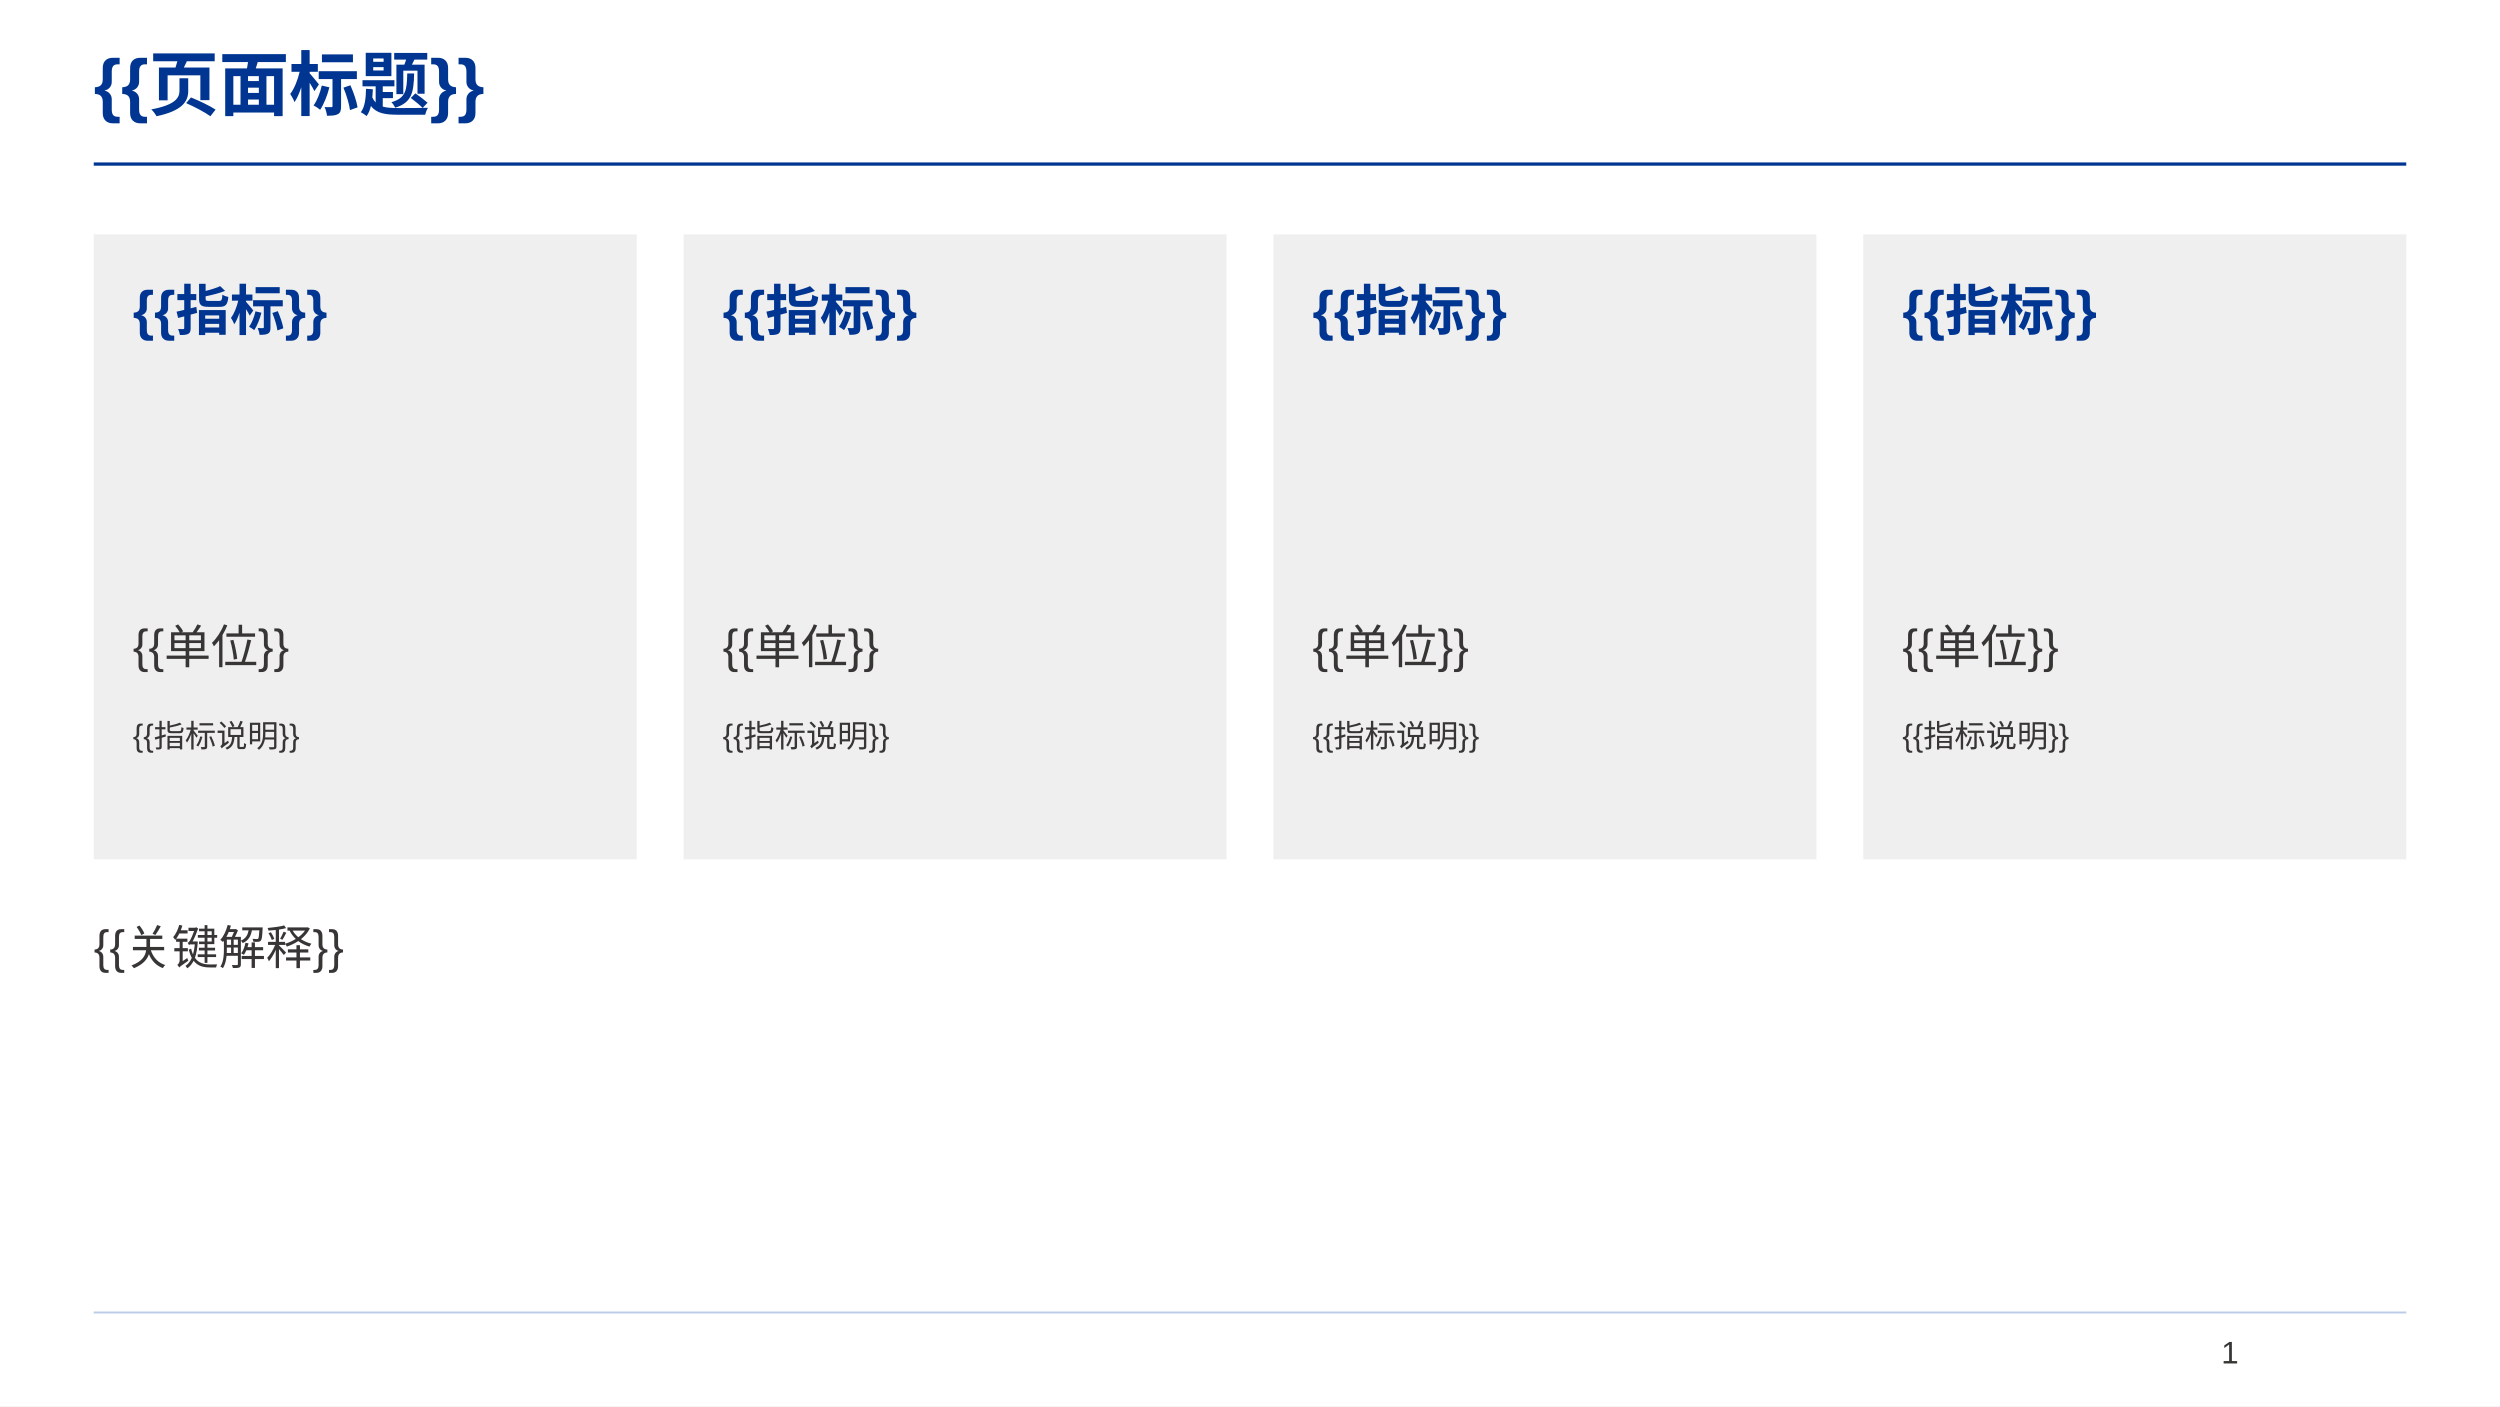
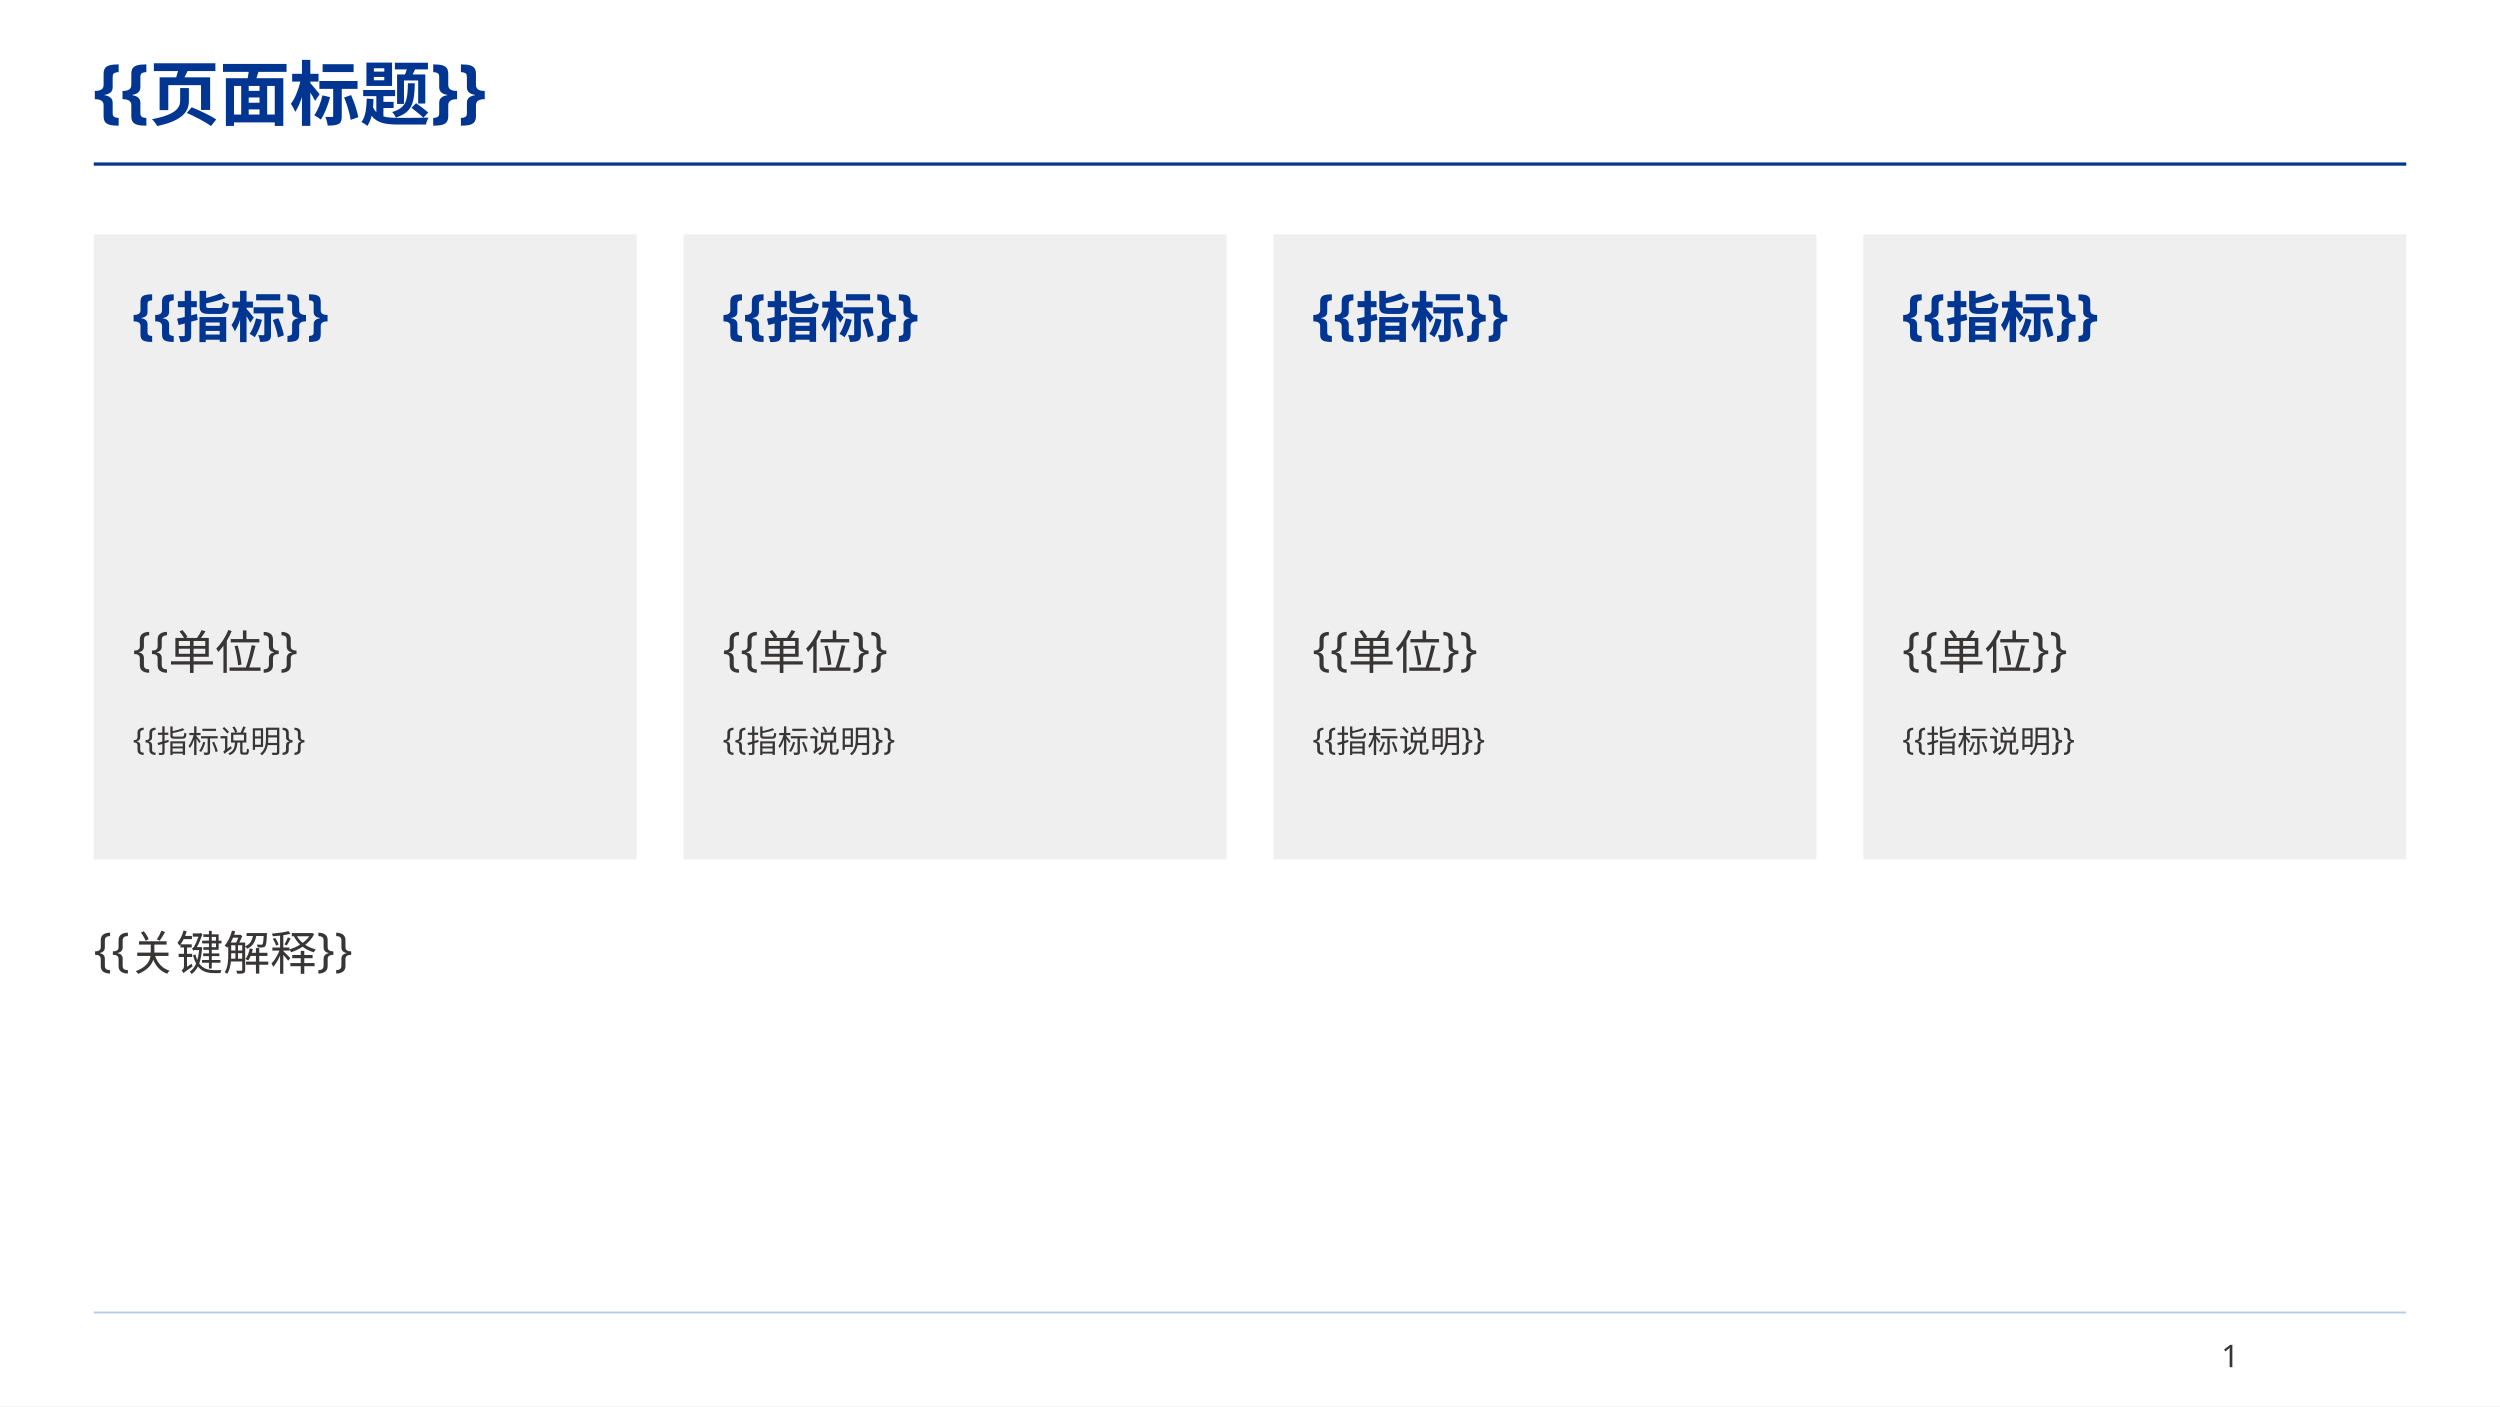
<svg xmlns="http://www.w3.org/2000/svg" width="1280" height="720" viewBox="0 0 1280 720" data-pptx-master="business-blue-white" data-pptx-master-name="Business Blue White" data-pptx-layout="kpi-strip-4" data-pptx-layout-name="kpi-strip-4">
  <rect x="0" y="0" width="1280" height="720" fill="#FFFFFF" id="canvas-background" data-pptx-layer="master" />
  <line x1="48" y1="84" x2="1232" y2="84" stroke="#003591" stroke-width="1.67" id="header-rule" data-pptx-layer="master" />
  <line x1="48" y1="672" x2="1232" y2="672" stroke="#BBCDE5" stroke-width="1" id="footer-rule" data-pptx-layer="master" />
  <rect x="48.0" y="120" width="278.0" height="320" fill="#EFEFEF" rx="0" id="atom-3" data-pptx-layer="layout" />
  <rect x="350.0" y="120" width="278.0" height="320" fill="#EFEFEF" rx="0" id="atom-4" data-pptx-layer="layout" />
  <rect x="652.0" y="120" width="278.0" height="320" fill="#EFEFEF" rx="0" id="atom-5" data-pptx-layer="layout" />
  <rect x="954.0" y="120" width="278.0" height="320" fill="#EFEFEF" rx="0" id="atom-6" data-pptx-layer="layout" />
  <g id="slot-text-title" data-pptx-placeholder="title" data-pptx-idx="0" data-pptx-bounds="48 24 1184 48">
-     <text id="text-title" data-pptx-carrier="true" x="48" y="55.68" font-family="Arial, Microsoft YaHei, Microsoft YaHei" font-size="36" font-weight="700" fill="#003591">
-       <tspan x="48" y="55.68">{{页面标题}}</tspan>
+     <text id="text-title" data-pptx-carrier="true" data-pptx-frame="48 24 1184 48" x="48" y="58.667" font-family="Microsoft YaHei" font-size="36" font-weight="700" fill="#003591" text-anchor="start" data-pptx-text-baseline="metrics-v1" data-htr-text-role="title" data-htr-resolved-style="{&quot;font_family&quot;:&quot;Microsoft YaHei&quot;,&quot;font_size&quot;:36,&quot;weight&quot;:700,&quot;line_height&quot;:1.1,&quot;paragraph_gap&quot;:0,&quot;insets&quot;:[0,0,0,0],&quot;align&quot;:&quot;left&quot;,&quot;vertical_anchor&quot;:&quot;top&quot;,&quot;color&quot;:&quot;primary&quot;}" data-htr-text-insets="0 0 0 0" data-htr-vertical-anchor="t" data-paragraph-line-height="39.6" xml:space="preserve">
+       <tspan x="48" y="58.667">{{页面标题}}</tspan>
    </text>
  </g>
  <g id="slot-text-section_name" data-pptx-placeholder="body" data-pptx-idx="1" data-pptx-bounds="48 684 307.84 24">
-     <text id="text-section_name" data-pptx-carrier="true" x="48" y="698.08" font-family="Arial, Microsoft YaHei, Microsoft YaHei" font-size="16" font-weight="400" fill="#383535">
-       <tspan x="48" y="698.08" />
+     <text id="text-section_name" data-pptx-carrier="true" data-pptx-frame="48 684 307.84 24" x="48" y="700.0" font-family="Microsoft YaHei" font-size="16" font-weight="400" fill="#383535" text-anchor="start" data-pptx-text-baseline="metrics-v1" data-htr-text-role="caption" data-htr-resolved-style="{&quot;font_family&quot;:&quot;Microsoft YaHei&quot;,&quot;font_size&quot;:16,&quot;weight&quot;:400,&quot;line_height&quot;:1.25,&quot;paragraph_gap&quot;:0,&quot;insets&quot;:[0,0,0,0],&quot;align&quot;:&quot;left&quot;,&quot;vertical_anchor&quot;:&quot;top&quot;,&quot;color&quot;:&quot;text&quot;}" data-htr-text-insets="0 0 0 0" data-htr-vertical-anchor="t" data-paragraph-line-height="20.0" xml:space="preserve">
+       <tspan x="48" y="700.0" />
    </text>
  </g>
  <g id="slot-text-source" data-pptx-placeholder="body" data-pptx-idx="2" data-pptx-bounds="379.52 684 734.08 24">
-     <text id="text-source" data-pptx-carrier="true" x="379.52" y="698.08" font-family="Arial, Microsoft YaHei, Microsoft YaHei" font-size="16" font-weight="400" fill="#383535">
-       <tspan x="379.52" y="698.08" />
+     <text id="text-source" data-pptx-carrier="true" data-pptx-frame="379.52 684 734.08 24" x="379.52" y="700.0" font-family="Microsoft YaHei" font-size="16" font-weight="400" fill="#383535" text-anchor="start" data-pptx-text-baseline="metrics-v1" data-htr-text-role="caption" data-htr-resolved-style="{&quot;font_family&quot;:&quot;Microsoft YaHei&quot;,&quot;font_size&quot;:16,&quot;weight&quot;:400,&quot;line_height&quot;:1.25,&quot;paragraph_gap&quot;:0,&quot;insets&quot;:[0,0,0,0],&quot;align&quot;:&quot;left&quot;,&quot;vertical_anchor&quot;:&quot;top&quot;,&quot;color&quot;:&quot;text&quot;}" data-htr-text-insets="0 0 0 0" data-htr-vertical-anchor="t" data-paragraph-line-height="20.0" xml:space="preserve">
+       <tspan x="379.52" y="700.0" />
    </text>
  </g>
  <g id="slot-text-page_number" data-pptx-placeholder="body" data-pptx-idx="3" data-pptx-bounds="1137.28 684 94.72 24">
-     <text id="text-page_number" data-pptx-carrier="true" x="1137.28" y="698.08" font-family="Arial, Microsoft YaHei, Microsoft YaHei" font-size="16" font-weight="400" fill="#383535">
-       <tspan x="1137.28" y="698.08">1</tspan>
+     <text id="text-page_number" data-pptx-carrier="true" data-pptx-frame="1137.28 684 94.72 24" x="1137.28" y="700.0" font-family="Microsoft YaHei" font-size="16" font-weight="400" fill="#383535" text-anchor="start" data-pptx-text-baseline="metrics-v1" data-htr-text-role="caption" data-htr-resolved-style="{&quot;font_family&quot;:&quot;Microsoft YaHei&quot;,&quot;font_size&quot;:16,&quot;weight&quot;:400,&quot;line_height&quot;:1.25,&quot;paragraph_gap&quot;:0,&quot;insets&quot;:[0,0,0,0],&quot;align&quot;:&quot;left&quot;,&quot;vertical_anchor&quot;:&quot;top&quot;,&quot;color&quot;:&quot;text&quot;}" data-htr-text-insets="0 0 0 0" data-htr-vertical-anchor="t" data-paragraph-line-height="20.0" xml:space="preserve">
+       <tspan x="1137.28" y="700.0">1</tspan>
    </text>
  </g>
  <g id="slot-text-metrics-0-label" data-pptx-placeholder="body" data-pptx-idx="4" data-pptx-bounds="68 144 238 66">
-     <text id="text-metrics-0-label" data-pptx-carrier="true" x="68.0" y="168.64" font-family="Arial, Microsoft YaHei, Microsoft YaHei" font-size="28" font-weight="700" fill="#003591">
-       <tspan x="68.0" y="168.64">{{指标}}</tspan>
+     <text id="text-metrics-0-label" data-pptx-carrier="true" data-pptx-frame="68 144 238 66" x="68.0" y="170.667" font-family="Microsoft YaHei" font-size="28" font-weight="700" fill="#003591" text-anchor="start" data-pptx-text-baseline="metrics-v1" data-htr-text-role="heading" data-htr-resolved-style="{&quot;font_family&quot;:&quot;Microsoft YaHei&quot;,&quot;font_size&quot;:28,&quot;weight&quot;:700,&quot;line_height&quot;:1.2,&quot;paragraph_gap&quot;:0,&quot;insets&quot;:[0,0,0,0],&quot;align&quot;:&quot;left&quot;,&quot;vertical_anchor&quot;:&quot;top&quot;,&quot;color&quot;:&quot;primary&quot;}" data-htr-text-insets="0 0 0 0" data-htr-vertical-anchor="t" data-paragraph-line-height="33.6" xml:space="preserve">
+       <tspan x="68.0" y="170.667">{{指标}}</tspan>
    </text>
  </g>
  <g id="slot-text-metrics-0-value" data-pptx-placeholder="body" data-pptx-idx="5" data-pptx-bounds="68 236 238 72">
-     <text id="text-metrics-0-value" data-pptx-carrier="true" x="68.0" y="281.76" font-family="Arial, Microsoft YaHei, Microsoft YaHei" font-size="52" font-weight="700" fill="#003591">
-       <tspan x="68.0" y="281.76" />
+     <text id="text-metrics-0-value" data-pptx-carrier="true" data-pptx-frame="68 236 238 72" x="68.0" y="286.667" font-family="Microsoft YaHei" font-size="52" font-weight="700" fill="#003591" text-anchor="start" data-pptx-text-baseline="metrics-v1" data-htr-text-role="metric" data-htr-resolved-style="{&quot;font_family&quot;:&quot;Microsoft YaHei&quot;,&quot;font_size&quot;:52,&quot;weight&quot;:700,&quot;line_height&quot;:1.1,&quot;paragraph_gap&quot;:0,&quot;insets&quot;:[0,0,0,0],&quot;align&quot;:&quot;left&quot;,&quot;vertical_anchor&quot;:&quot;top&quot;,&quot;color&quot;:&quot;primary&quot;}" data-htr-text-insets="0 0 0 0" data-htr-vertical-anchor="t" data-paragraph-line-height="57.2" xml:space="preserve">
+       <tspan x="68.0" y="286.667" />
    </text>
  </g>
  <g id="slot-text-metrics-0-unit" data-pptx-placeholder="body" data-pptx-idx="6" data-pptx-bounds="68 318 238 34">
-     <text id="text-metrics-0-unit" data-pptx-carrier="true" x="68.0" y="339.12" font-family="Arial, Microsoft YaHei, Microsoft YaHei" font-size="24" font-weight="400" fill="#383535">
-       <tspan x="68.0" y="339.12">{{单位}}</tspan>
+     <text id="text-metrics-0-unit" data-pptx-carrier="true" data-pptx-frame="68 318 238 34" x="68.0" y="340.667" font-family="Microsoft YaHei" font-size="24" font-weight="400" fill="#383535" text-anchor="start" data-pptx-text-baseline="metrics-v1" data-htr-text-role="body" data-htr-resolved-style="{&quot;font_family&quot;:&quot;Microsoft YaHei&quot;,&quot;font_size&quot;:24,&quot;weight&quot;:400,&quot;line_height&quot;:1.35,&quot;paragraph_gap&quot;:0,&quot;insets&quot;:[0,0,0,0],&quot;align&quot;:&quot;left&quot;,&quot;vertical_anchor&quot;:&quot;top&quot;,&quot;color&quot;:&quot;text&quot;}" data-htr-text-insets="0 0 0 0" data-htr-vertical-anchor="t" data-paragraph-line-height="32.400000000000006" xml:space="preserve">
+       <tspan x="68.0" y="340.667">{{单位}}</tspan>
    </text>
  </g>
  <g id="slot-text-metrics-0-note" data-pptx-placeholder="body" data-pptx-idx="7" data-pptx-bounds="68 368 238 56">
-     <text id="text-metrics-0-note" data-pptx-carrier="true" x="68.0" y="382.08" font-family="Arial, Microsoft YaHei, Microsoft YaHei" font-size="16" font-weight="400" fill="#383535">
-       <tspan x="68.0" y="382.08">{{指标说明}}</tspan>
+     <text id="text-metrics-0-note" data-pptx-carrier="true" data-pptx-frame="68 368 238 56" x="68.0" y="384.0" font-family="Microsoft YaHei" font-size="16" font-weight="400" fill="#383535" text-anchor="start" data-pptx-text-baseline="metrics-v1" data-htr-text-role="caption" data-htr-resolved-style="{&quot;font_family&quot;:&quot;Microsoft YaHei&quot;,&quot;font_size&quot;:16,&quot;weight&quot;:400,&quot;line_height&quot;:1.25,&quot;paragraph_gap&quot;:0,&quot;insets&quot;:[0,0,0,0],&quot;align&quot;:&quot;left&quot;,&quot;vertical_anchor&quot;:&quot;top&quot;,&quot;color&quot;:&quot;text&quot;}" data-htr-text-insets="0 0 0 0" data-htr-vertical-anchor="t" data-paragraph-line-height="20.0" xml:space="preserve">
+       <tspan x="68.0" y="384.0">{{指标说明}}</tspan>
    </text>
  </g>
  <g id="slot-text-metrics-1-label" data-pptx-placeholder="body" data-pptx-idx="8" data-pptx-bounds="370 144 238 66">
-     <text id="text-metrics-1-label" data-pptx-carrier="true" x="370.0" y="168.64" font-family="Arial, Microsoft YaHei, Microsoft YaHei" font-size="28" font-weight="700" fill="#003591">
-       <tspan x="370.0" y="168.64">{{指标}}</tspan>
+     <text id="text-metrics-1-label" data-pptx-carrier="true" data-pptx-frame="370 144 238 66" x="370.0" y="170.667" font-family="Microsoft YaHei" font-size="28" font-weight="700" fill="#003591" text-anchor="start" data-pptx-text-baseline="metrics-v1" data-htr-text-role="heading" data-htr-resolved-style="{&quot;font_family&quot;:&quot;Microsoft YaHei&quot;,&quot;font_size&quot;:28,&quot;weight&quot;:700,&quot;line_height&quot;:1.2,&quot;paragraph_gap&quot;:0,&quot;insets&quot;:[0,0,0,0],&quot;align&quot;:&quot;left&quot;,&quot;vertical_anchor&quot;:&quot;top&quot;,&quot;color&quot;:&quot;primary&quot;}" data-htr-text-insets="0 0 0 0" data-htr-vertical-anchor="t" data-paragraph-line-height="33.6" xml:space="preserve">
+       <tspan x="370.0" y="170.667">{{指标}}</tspan>
    </text>
  </g>
  <g id="slot-text-metrics-1-value" data-pptx-placeholder="body" data-pptx-idx="9" data-pptx-bounds="370 236 238 72">
-     <text id="text-metrics-1-value" data-pptx-carrier="true" x="370.0" y="281.76" font-family="Arial, Microsoft YaHei, Microsoft YaHei" font-size="52" font-weight="700" fill="#003591">
-       <tspan x="370.0" y="281.76" />
+     <text id="text-metrics-1-value" data-pptx-carrier="true" data-pptx-frame="370 236 238 72" x="370.0" y="286.667" font-family="Microsoft YaHei" font-size="52" font-weight="700" fill="#003591" text-anchor="start" data-pptx-text-baseline="metrics-v1" data-htr-text-role="metric" data-htr-resolved-style="{&quot;font_family&quot;:&quot;Microsoft YaHei&quot;,&quot;font_size&quot;:52,&quot;weight&quot;:700,&quot;line_height&quot;:1.1,&quot;paragraph_gap&quot;:0,&quot;insets&quot;:[0,0,0,0],&quot;align&quot;:&quot;left&quot;,&quot;vertical_anchor&quot;:&quot;top&quot;,&quot;color&quot;:&quot;primary&quot;}" data-htr-text-insets="0 0 0 0" data-htr-vertical-anchor="t" data-paragraph-line-height="57.2" xml:space="preserve">
+       <tspan x="370.0" y="286.667" />
    </text>
  </g>
  <g id="slot-text-metrics-1-unit" data-pptx-placeholder="body" data-pptx-idx="10" data-pptx-bounds="370 318 238 34">
-     <text id="text-metrics-1-unit" data-pptx-carrier="true" x="370.0" y="339.12" font-family="Arial, Microsoft YaHei, Microsoft YaHei" font-size="24" font-weight="400" fill="#383535">
-       <tspan x="370.0" y="339.12">{{单位}}</tspan>
+     <text id="text-metrics-1-unit" data-pptx-carrier="true" data-pptx-frame="370 318 238 34" x="370.0" y="340.667" font-family="Microsoft YaHei" font-size="24" font-weight="400" fill="#383535" text-anchor="start" data-pptx-text-baseline="metrics-v1" data-htr-text-role="body" data-htr-resolved-style="{&quot;font_family&quot;:&quot;Microsoft YaHei&quot;,&quot;font_size&quot;:24,&quot;weight&quot;:400,&quot;line_height&quot;:1.35,&quot;paragraph_gap&quot;:0,&quot;insets&quot;:[0,0,0,0],&quot;align&quot;:&quot;left&quot;,&quot;vertical_anchor&quot;:&quot;top&quot;,&quot;color&quot;:&quot;text&quot;}" data-htr-text-insets="0 0 0 0" data-htr-vertical-anchor="t" data-paragraph-line-height="32.400000000000006" xml:space="preserve">
+       <tspan x="370.0" y="340.667">{{单位}}</tspan>
    </text>
  </g>
  <g id="slot-text-metrics-1-note" data-pptx-placeholder="body" data-pptx-idx="11" data-pptx-bounds="370 368 238 56">
-     <text id="text-metrics-1-note" data-pptx-carrier="true" x="370.0" y="382.08" font-family="Arial, Microsoft YaHei, Microsoft YaHei" font-size="16" font-weight="400" fill="#383535">
-       <tspan x="370.0" y="382.08">{{指标说明}}</tspan>
+     <text id="text-metrics-1-note" data-pptx-carrier="true" data-pptx-frame="370 368 238 56" x="370.0" y="384.0" font-family="Microsoft YaHei" font-size="16" font-weight="400" fill="#383535" text-anchor="start" data-pptx-text-baseline="metrics-v1" data-htr-text-role="caption" data-htr-resolved-style="{&quot;font_family&quot;:&quot;Microsoft YaHei&quot;,&quot;font_size&quot;:16,&quot;weight&quot;:400,&quot;line_height&quot;:1.25,&quot;paragraph_gap&quot;:0,&quot;insets&quot;:[0,0,0,0],&quot;align&quot;:&quot;left&quot;,&quot;vertical_anchor&quot;:&quot;top&quot;,&quot;color&quot;:&quot;text&quot;}" data-htr-text-insets="0 0 0 0" data-htr-vertical-anchor="t" data-paragraph-line-height="20.0" xml:space="preserve">
+       <tspan x="370.0" y="384.0">{{指标说明}}</tspan>
    </text>
  </g>
  <g id="slot-text-metrics-2-label" data-pptx-placeholder="body" data-pptx-idx="12" data-pptx-bounds="672 144 238 66">
-     <text id="text-metrics-2-label" data-pptx-carrier="true" x="672.0" y="168.64" font-family="Arial, Microsoft YaHei, Microsoft YaHei" font-size="28" font-weight="700" fill="#003591">
-       <tspan x="672.0" y="168.64">{{指标}}</tspan>
+     <text id="text-metrics-2-label" data-pptx-carrier="true" data-pptx-frame="672 144 238 66" x="672.0" y="170.667" font-family="Microsoft YaHei" font-size="28" font-weight="700" fill="#003591" text-anchor="start" data-pptx-text-baseline="metrics-v1" data-htr-text-role="heading" data-htr-resolved-style="{&quot;font_family&quot;:&quot;Microsoft YaHei&quot;,&quot;font_size&quot;:28,&quot;weight&quot;:700,&quot;line_height&quot;:1.2,&quot;paragraph_gap&quot;:0,&quot;insets&quot;:[0,0,0,0],&quot;align&quot;:&quot;left&quot;,&quot;vertical_anchor&quot;:&quot;top&quot;,&quot;color&quot;:&quot;primary&quot;}" data-htr-text-insets="0 0 0 0" data-htr-vertical-anchor="t" data-paragraph-line-height="33.6" xml:space="preserve">
+       <tspan x="672.0" y="170.667">{{指标}}</tspan>
    </text>
  </g>
  <g id="slot-text-metrics-2-value" data-pptx-placeholder="body" data-pptx-idx="13" data-pptx-bounds="672 236 238 72">
-     <text id="text-metrics-2-value" data-pptx-carrier="true" x="672.0" y="281.76" font-family="Arial, Microsoft YaHei, Microsoft YaHei" font-size="52" font-weight="700" fill="#003591">
-       <tspan x="672.0" y="281.76" />
+     <text id="text-metrics-2-value" data-pptx-carrier="true" data-pptx-frame="672 236 238 72" x="672.0" y="286.667" font-family="Microsoft YaHei" font-size="52" font-weight="700" fill="#003591" text-anchor="start" data-pptx-text-baseline="metrics-v1" data-htr-text-role="metric" data-htr-resolved-style="{&quot;font_family&quot;:&quot;Microsoft YaHei&quot;,&quot;font_size&quot;:52,&quot;weight&quot;:700,&quot;line_height&quot;:1.1,&quot;paragraph_gap&quot;:0,&quot;insets&quot;:[0,0,0,0],&quot;align&quot;:&quot;left&quot;,&quot;vertical_anchor&quot;:&quot;top&quot;,&quot;color&quot;:&quot;primary&quot;}" data-htr-text-insets="0 0 0 0" data-htr-vertical-anchor="t" data-paragraph-line-height="57.2" xml:space="preserve">
+       <tspan x="672.0" y="286.667" />
    </text>
  </g>
  <g id="slot-text-metrics-2-unit" data-pptx-placeholder="body" data-pptx-idx="14" data-pptx-bounds="672 318 238 34">
-     <text id="text-metrics-2-unit" data-pptx-carrier="true" x="672.0" y="339.12" font-family="Arial, Microsoft YaHei, Microsoft YaHei" font-size="24" font-weight="400" fill="#383535">
-       <tspan x="672.0" y="339.12">{{单位}}</tspan>
+     <text id="text-metrics-2-unit" data-pptx-carrier="true" data-pptx-frame="672 318 238 34" x="672.0" y="340.667" font-family="Microsoft YaHei" font-size="24" font-weight="400" fill="#383535" text-anchor="start" data-pptx-text-baseline="metrics-v1" data-htr-text-role="body" data-htr-resolved-style="{&quot;font_family&quot;:&quot;Microsoft YaHei&quot;,&quot;font_size&quot;:24,&quot;weight&quot;:400,&quot;line_height&quot;:1.35,&quot;paragraph_gap&quot;:0,&quot;insets&quot;:[0,0,0,0],&quot;align&quot;:&quot;left&quot;,&quot;vertical_anchor&quot;:&quot;top&quot;,&quot;color&quot;:&quot;text&quot;}" data-htr-text-insets="0 0 0 0" data-htr-vertical-anchor="t" data-paragraph-line-height="32.400000000000006" xml:space="preserve">
+       <tspan x="672.0" y="340.667">{{单位}}</tspan>
    </text>
  </g>
  <g id="slot-text-metrics-2-note" data-pptx-placeholder="body" data-pptx-idx="15" data-pptx-bounds="672 368 238 56">
-     <text id="text-metrics-2-note" data-pptx-carrier="true" x="672.0" y="382.08" font-family="Arial, Microsoft YaHei, Microsoft YaHei" font-size="16" font-weight="400" fill="#383535">
-       <tspan x="672.0" y="382.08">{{指标说明}}</tspan>
+     <text id="text-metrics-2-note" data-pptx-carrier="true" data-pptx-frame="672 368 238 56" x="672.0" y="384.0" font-family="Microsoft YaHei" font-size="16" font-weight="400" fill="#383535" text-anchor="start" data-pptx-text-baseline="metrics-v1" data-htr-text-role="caption" data-htr-resolved-style="{&quot;font_family&quot;:&quot;Microsoft YaHei&quot;,&quot;font_size&quot;:16,&quot;weight&quot;:400,&quot;line_height&quot;:1.25,&quot;paragraph_gap&quot;:0,&quot;insets&quot;:[0,0,0,0],&quot;align&quot;:&quot;left&quot;,&quot;vertical_anchor&quot;:&quot;top&quot;,&quot;color&quot;:&quot;text&quot;}" data-htr-text-insets="0 0 0 0" data-htr-vertical-anchor="t" data-paragraph-line-height="20.0" xml:space="preserve">
+       <tspan x="672.0" y="384.0">{{指标说明}}</tspan>
    </text>
  </g>
  <g id="slot-text-metrics-3-label" data-pptx-placeholder="body" data-pptx-idx="16" data-pptx-bounds="974 144 238 66">
-     <text id="text-metrics-3-label" data-pptx-carrier="true" x="974.0" y="168.64" font-family="Arial, Microsoft YaHei, Microsoft YaHei" font-size="28" font-weight="700" fill="#003591">
-       <tspan x="974.0" y="168.64">{{指标}}</tspan>
+     <text id="text-metrics-3-label" data-pptx-carrier="true" data-pptx-frame="974 144 238 66" x="974.0" y="170.667" font-family="Microsoft YaHei" font-size="28" font-weight="700" fill="#003591" text-anchor="start" data-pptx-text-baseline="metrics-v1" data-htr-text-role="heading" data-htr-resolved-style="{&quot;font_family&quot;:&quot;Microsoft YaHei&quot;,&quot;font_size&quot;:28,&quot;weight&quot;:700,&quot;line_height&quot;:1.2,&quot;paragraph_gap&quot;:0,&quot;insets&quot;:[0,0,0,0],&quot;align&quot;:&quot;left&quot;,&quot;vertical_anchor&quot;:&quot;top&quot;,&quot;color&quot;:&quot;primary&quot;}" data-htr-text-insets="0 0 0 0" data-htr-vertical-anchor="t" data-paragraph-line-height="33.6" xml:space="preserve">
+       <tspan x="974.0" y="170.667">{{指标}}</tspan>
    </text>
  </g>
  <g id="slot-text-metrics-3-value" data-pptx-placeholder="body" data-pptx-idx="17" data-pptx-bounds="974 236 238 72">
-     <text id="text-metrics-3-value" data-pptx-carrier="true" x="974.0" y="281.76" font-family="Arial, Microsoft YaHei, Microsoft YaHei" font-size="52" font-weight="700" fill="#003591">
-       <tspan x="974.0" y="281.76" />
+     <text id="text-metrics-3-value" data-pptx-carrier="true" data-pptx-frame="974 236 238 72" x="974.0" y="286.667" font-family="Microsoft YaHei" font-size="52" font-weight="700" fill="#003591" text-anchor="start" data-pptx-text-baseline="metrics-v1" data-htr-text-role="metric" data-htr-resolved-style="{&quot;font_family&quot;:&quot;Microsoft YaHei&quot;,&quot;font_size&quot;:52,&quot;weight&quot;:700,&quot;line_height&quot;:1.1,&quot;paragraph_gap&quot;:0,&quot;insets&quot;:[0,0,0,0],&quot;align&quot;:&quot;left&quot;,&quot;vertical_anchor&quot;:&quot;top&quot;,&quot;color&quot;:&quot;primary&quot;}" data-htr-text-insets="0 0 0 0" data-htr-vertical-anchor="t" data-paragraph-line-height="57.2" xml:space="preserve">
+       <tspan x="974.0" y="286.667" />
    </text>
  </g>
  <g id="slot-text-metrics-3-unit" data-pptx-placeholder="body" data-pptx-idx="18" data-pptx-bounds="974 318 238 34">
-     <text id="text-metrics-3-unit" data-pptx-carrier="true" x="974.0" y="339.12" font-family="Arial, Microsoft YaHei, Microsoft YaHei" font-size="24" font-weight="400" fill="#383535">
-       <tspan x="974.0" y="339.12">{{单位}}</tspan>
+     <text id="text-metrics-3-unit" data-pptx-carrier="true" data-pptx-frame="974 318 238 34" x="974.0" y="340.667" font-family="Microsoft YaHei" font-size="24" font-weight="400" fill="#383535" text-anchor="start" data-pptx-text-baseline="metrics-v1" data-htr-text-role="body" data-htr-resolved-style="{&quot;font_family&quot;:&quot;Microsoft YaHei&quot;,&quot;font_size&quot;:24,&quot;weight&quot;:400,&quot;line_height&quot;:1.35,&quot;paragraph_gap&quot;:0,&quot;insets&quot;:[0,0,0,0],&quot;align&quot;:&quot;left&quot;,&quot;vertical_anchor&quot;:&quot;top&quot;,&quot;color&quot;:&quot;text&quot;}" data-htr-text-insets="0 0 0 0" data-htr-vertical-anchor="t" data-paragraph-line-height="32.400000000000006" xml:space="preserve">
+       <tspan x="974.0" y="340.667">{{单位}}</tspan>
    </text>
  </g>
  <g id="slot-text-metrics-3-note" data-pptx-placeholder="body" data-pptx-idx="19" data-pptx-bounds="974 368 238 56">
-     <text id="text-metrics-3-note" data-pptx-carrier="true" x="974.0" y="382.08" font-family="Arial, Microsoft YaHei, Microsoft YaHei" font-size="16" font-weight="400" fill="#383535">
-       <tspan x="974.0" y="382.08">{{指标说明}}</tspan>
+     <text id="text-metrics-3-note" data-pptx-carrier="true" data-pptx-frame="974 368 238 56" x="974.0" y="384.0" font-family="Microsoft YaHei" font-size="16" font-weight="400" fill="#383535" text-anchor="start" data-pptx-text-baseline="metrics-v1" data-htr-text-role="caption" data-htr-resolved-style="{&quot;font_family&quot;:&quot;Microsoft YaHei&quot;,&quot;font_size&quot;:16,&quot;weight&quot;:400,&quot;line_height&quot;:1.25,&quot;paragraph_gap&quot;:0,&quot;insets&quot;:[0,0,0,0],&quot;align&quot;:&quot;left&quot;,&quot;vertical_anchor&quot;:&quot;top&quot;,&quot;color&quot;:&quot;text&quot;}" data-htr-text-insets="0 0 0 0" data-htr-vertical-anchor="t" data-paragraph-line-height="20.0" xml:space="preserve">
+       <tspan x="974.0" y="384.0">{{指标说明}}</tspan>
    </text>
  </g>
  <g id="slot-text-summary" data-pptx-placeholder="body" data-pptx-idx="20" data-pptx-bounds="48 472 1184 176">
-     <text id="text-summary" data-pptx-carrier="true" x="48" y="493.12" font-family="Arial, Microsoft YaHei, Microsoft YaHei" font-size="24" font-weight="400" fill="#383535">
-       <tspan x="48" y="493.12">{{关键解释}}</tspan>
+     <text id="text-summary" data-pptx-carrier="true" data-pptx-frame="48 472 1184 176" x="48" y="494.667" font-family="Microsoft YaHei" font-size="24" font-weight="400" fill="#383535" text-anchor="start" data-pptx-text-baseline="metrics-v1" data-htr-text-role="body" data-htr-resolved-style="{&quot;font_family&quot;:&quot;Microsoft YaHei&quot;,&quot;font_size&quot;:24,&quot;weight&quot;:400,&quot;line_height&quot;:1.35,&quot;paragraph_gap&quot;:0,&quot;insets&quot;:[0,0,0,0],&quot;align&quot;:&quot;left&quot;,&quot;vertical_anchor&quot;:&quot;top&quot;,&quot;color&quot;:&quot;text&quot;}" data-htr-text-insets="0 0 0 0" data-htr-vertical-anchor="t" data-paragraph-line-height="32.400000000000006" xml:space="preserve">
+       <tspan x="48" y="494.667">{{关键解释}}</tspan>
    </text>
  </g>
</svg>
